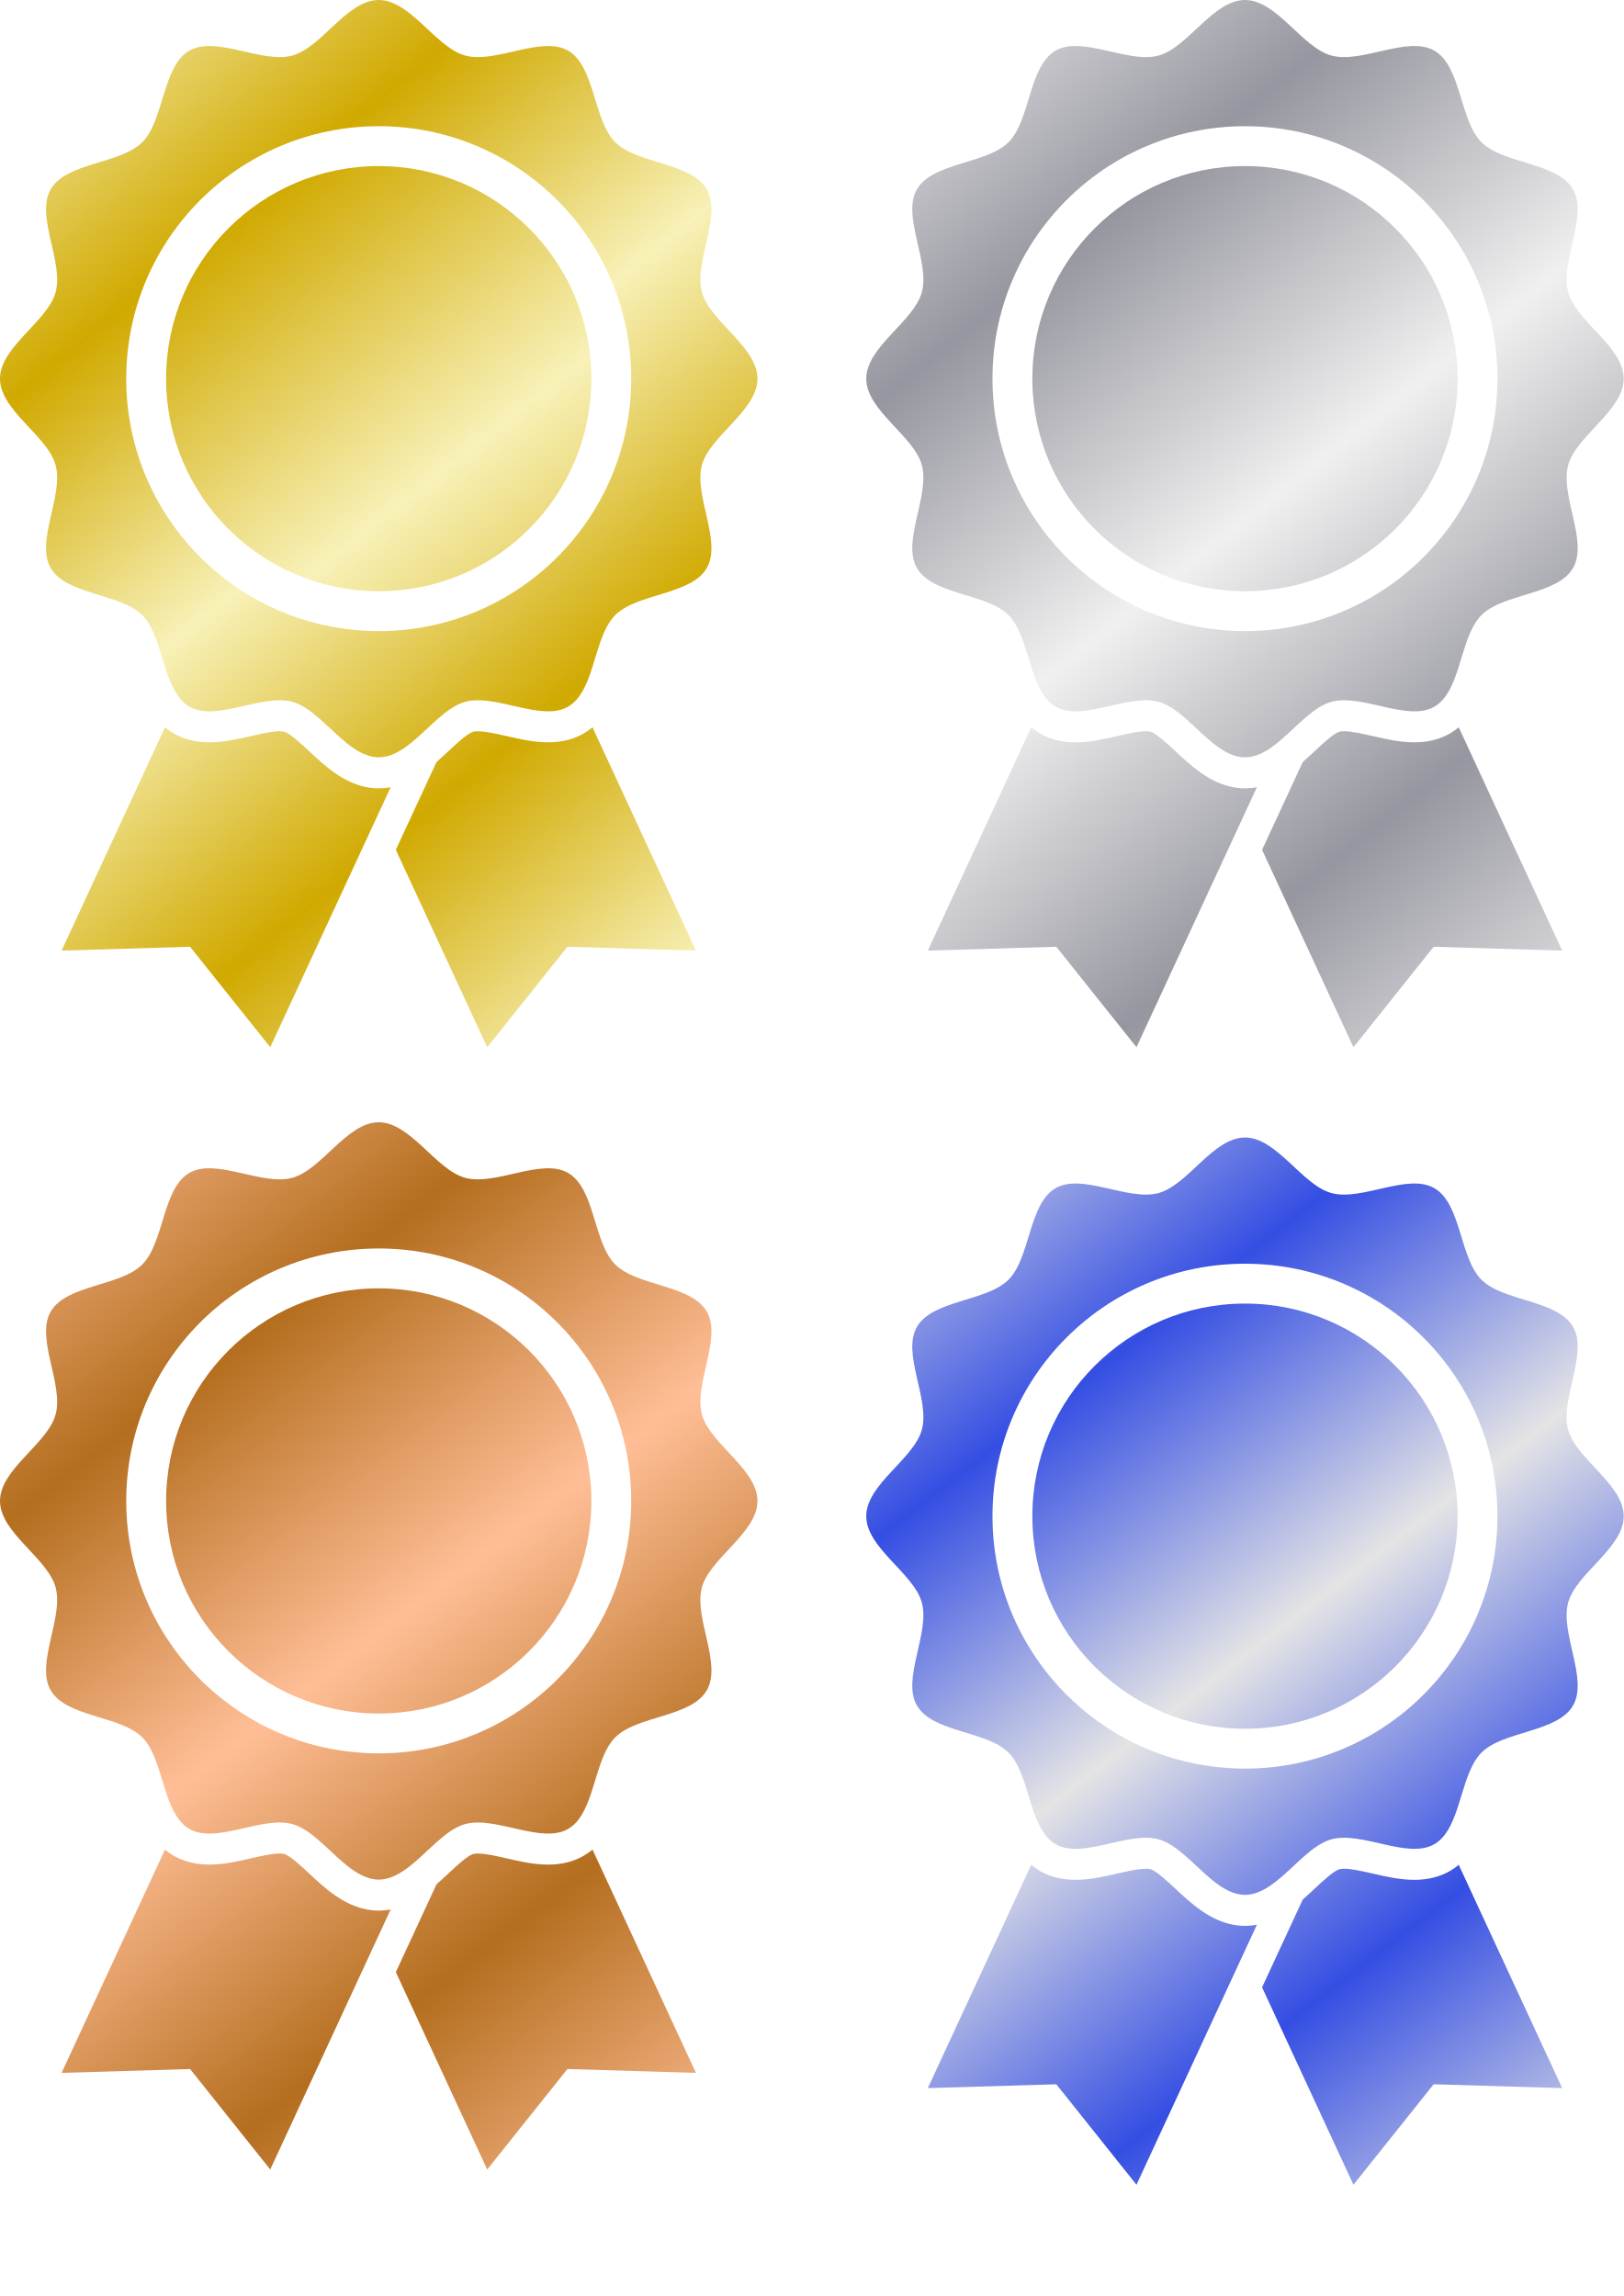
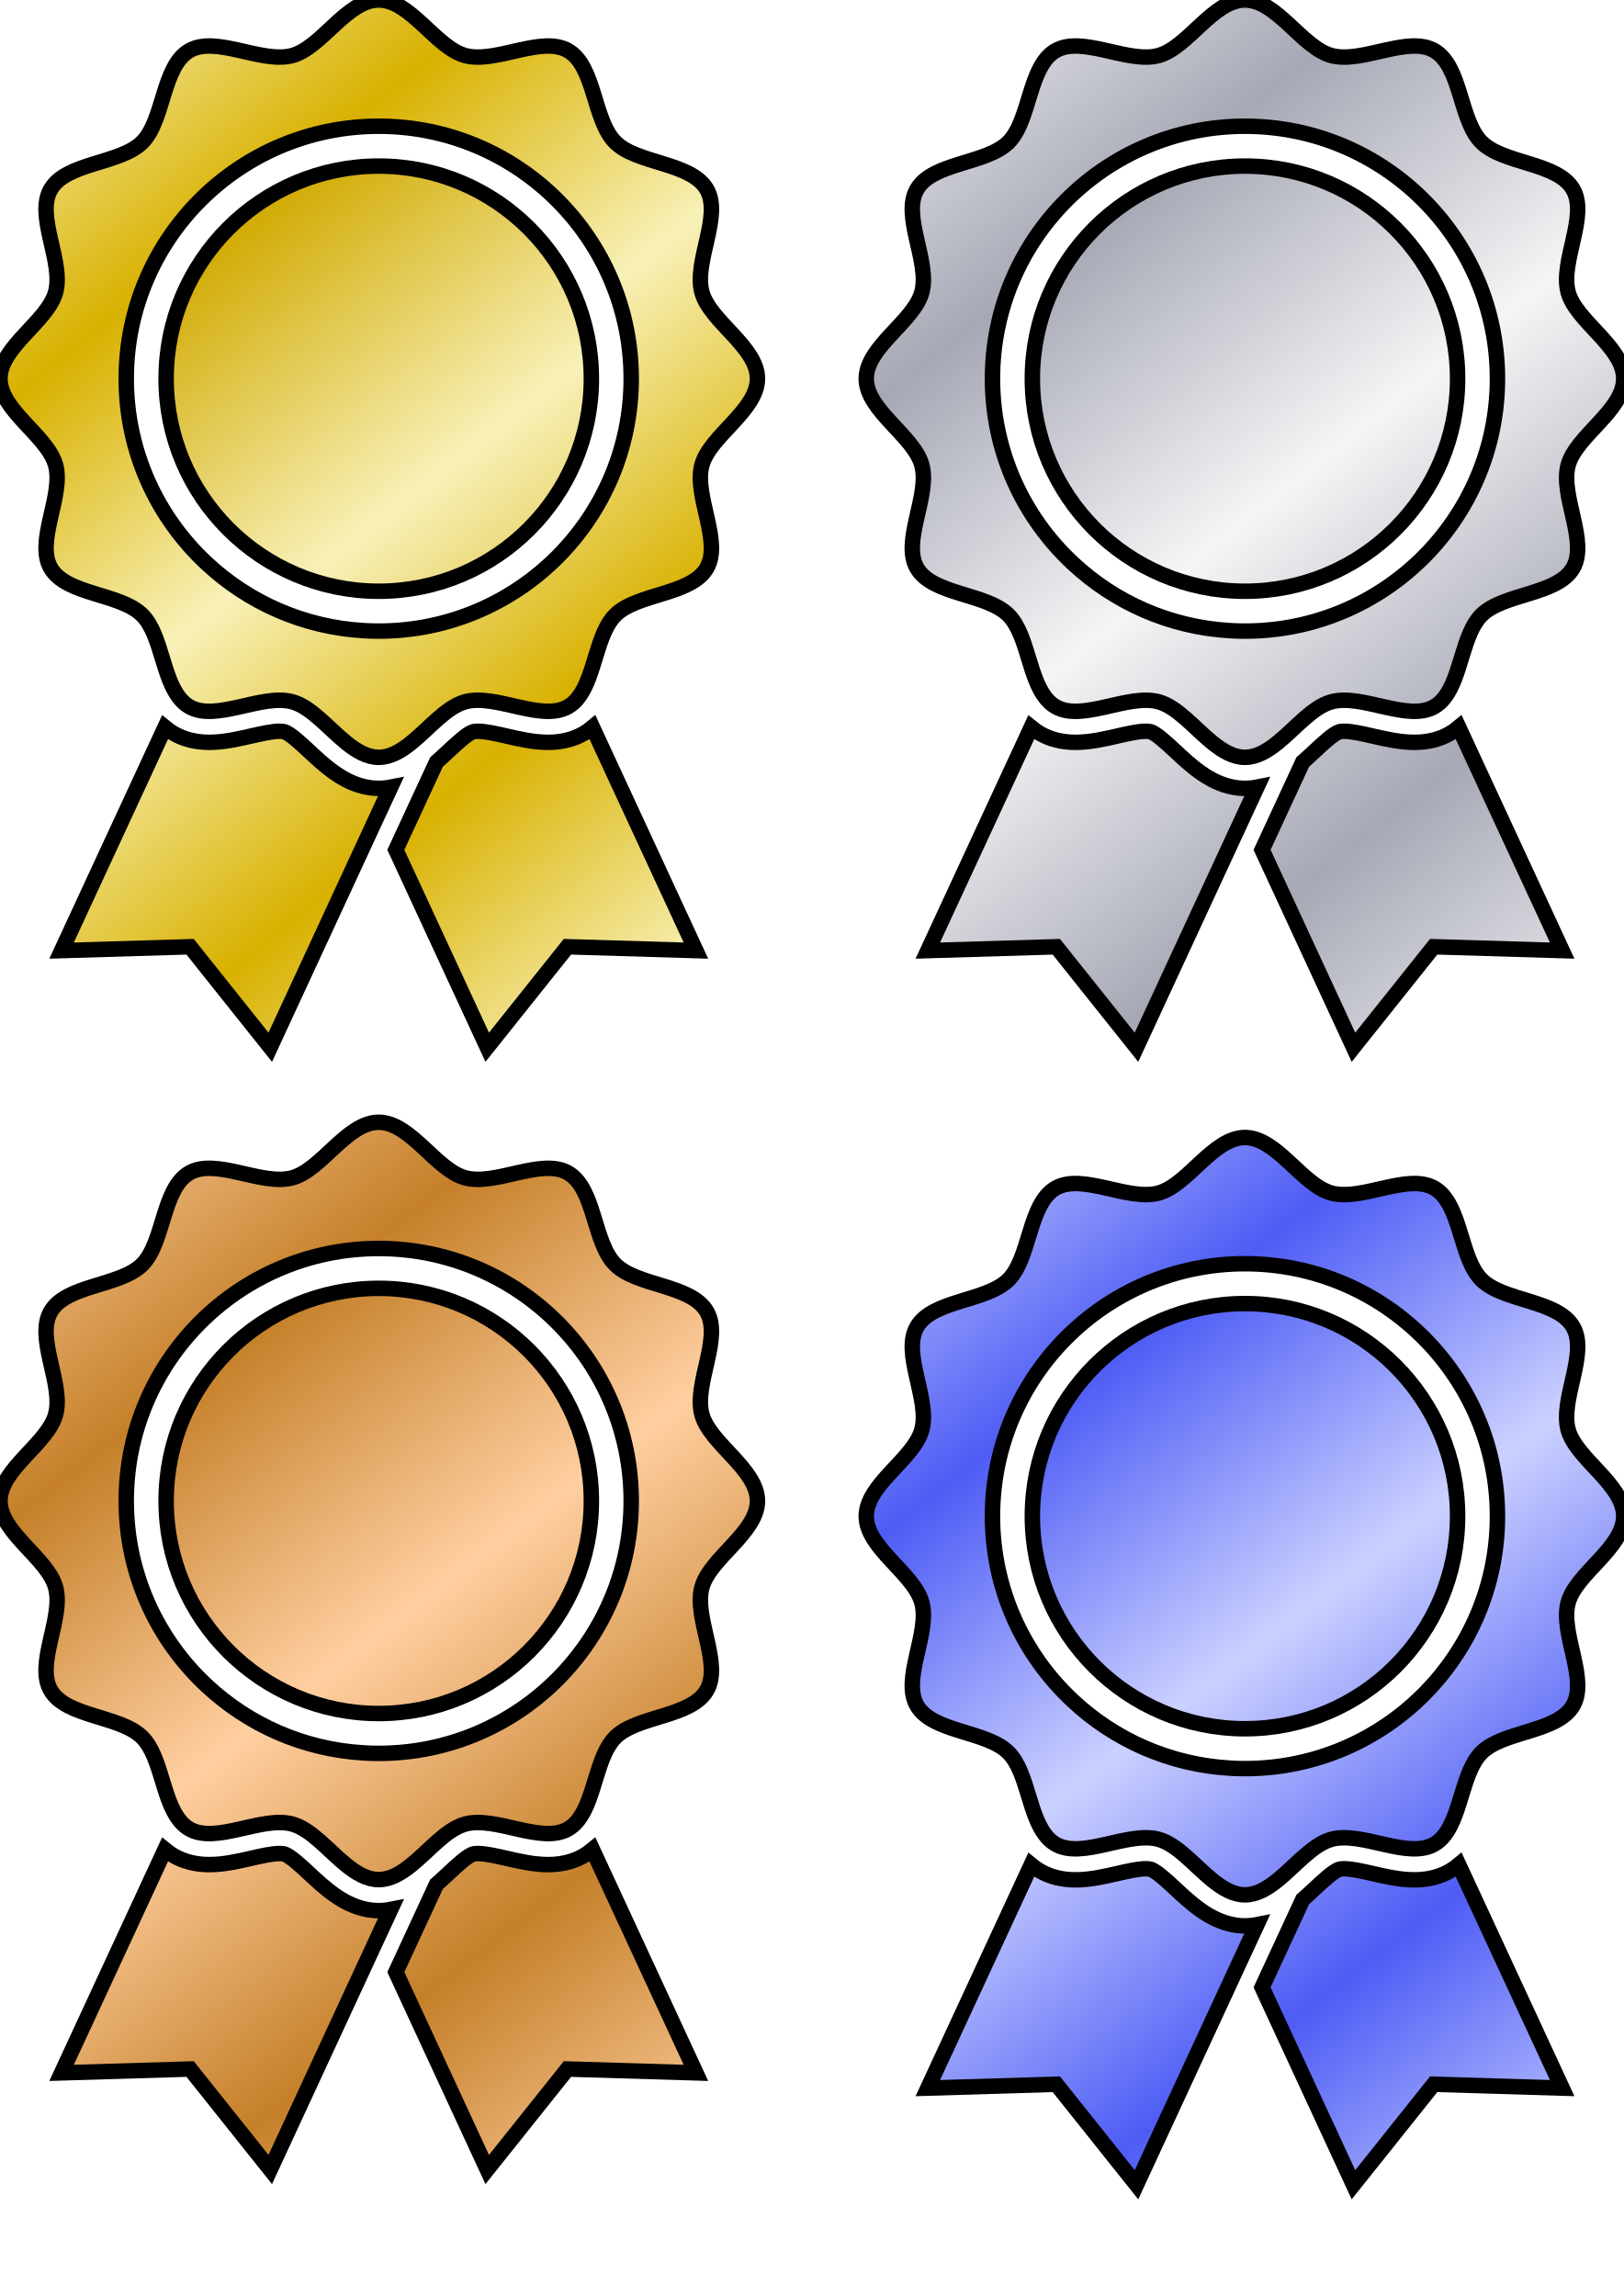
<svg xmlns="http://www.w3.org/2000/svg" xmlns:xlink="http://www.w3.org/1999/xlink" width="210mm" height="297mm" viewBox="0 0 210 297" version="1.1" id="svg1">
  <defs id="defs1">
+     <linearGradient id="linearGradient6">
+       <stop style="stop-color:#d8b100;stop-opacity:1;" offset="0" id="stop5" />
+       <stop style="stop-color:#f8f1b8;stop-opacity:1;" offset="1" id="stop6" />
+     </linearGradient>
    <linearGradient id="linearGradient22">
-       <stop style="stop-color:#344ee3;stop-opacity:1;" offset="0" id="stop22" />
-       <stop style="stop-color:#e4e4e5;stop-opacity:1;" offset="1" id="stop23" />
+       <stop style="stop-color:#4e5cf5;stop-opacity:1;" offset="0" id="stop22" />
+       <stop style="stop-color:#cbd1ff;stop-opacity:1;" offset="1" id="stop23" />
    </linearGradient>
    <linearGradient id="linearGradient16">
-       <stop style="stop-color:#b46e1e;stop-opacity:1;" offset="0" id="stop16" />
-       <stop style="stop-color:#ffbe96;stop-opacity:1;" offset="1" id="stop17" />
+       <stop style="stop-color:#c58029;stop-opacity:1;" offset="0" id="stop16" />
+       <stop style="stop-color:#ffcfa1;stop-opacity:1;" offset="1" id="stop17" />
    </linearGradient>
    <linearGradient id="linearGradient3">
-       <stop style="stop-color:#9696a0;stop-opacity:1;" offset="0" id="stop3" />
-       <stop style="stop-color:#f0f0f0;stop-opacity:1;" offset="1" id="stop4" />
+       <stop style="stop-color:#a6a8b5;stop-opacity:1;" offset="0" id="stop3" />
+       <stop style="stop-color:#f5f5f6;stop-opacity:1;" offset="1" id="stop4" />
    </linearGradient>
    <linearGradient id="linearGradient1">
      <stop style="stop-color:#d0a900;stop-opacity:1;" offset="0" id="stop1" />
      <stop style="stop-color:#f8f1b8;stop-opacity:1;" offset="1" id="stop2" />
    </linearGradient>
-     <linearGradient xlink:href="#linearGradient1" id="linearGradient2" x1="137.002" y1="145.777" x2="226.857" y2="256" gradientUnits="userSpaceOnUse" spreadMethod="reflect" />
+     <linearGradient xlink:href="#linearGradient6" id="linearGradient2" x1="137.002" y1="145.777" x2="226.857" y2="256" gradientUnits="userSpaceOnUse" spreadMethod="reflect" />
    <linearGradient xlink:href="#linearGradient3" id="linearGradient4" x1="137.326" y1="147.855" x2="235.111" y2="271.105" gradientUnits="userSpaceOnUse" spreadMethod="reflect" />
    <linearGradient xlink:href="#linearGradient1" id="linearGradient5" gradientUnits="userSpaceOnUse" x1="137.002" y1="145.777" x2="235.269" y2="270.986" spreadMethod="reflect" />
    <linearGradient xlink:href="#linearGradient16" id="linearGradient17" x1="139.827" y1="145.142" x2="233.382" y2="267.348" gradientUnits="userSpaceOnUse" spreadMethod="reflect" />
    <linearGradient xlink:href="#linearGradient22" id="linearGradient23" x1="139.827" y1="146.888" x2="234.255" y2="269.967" gradientUnits="userSpaceOnUse" spreadMethod="reflect" />
  </defs>
  <g id="layer2" style="display:none">
    <rect style="fill:#000000;fill-opacity:1;stroke-width:3;stroke-linecap:square;stroke-dasharray:3, 3;paint-order:markers fill stroke" id="rect4" width="17.731" height="38.496" x="0" y="0" />
    <rect style="fill:#000000;fill-opacity:1;stroke-width:3.375;stroke-linecap:square;stroke-dasharray:3.375, 3.375;paint-order:markers fill stroke" id="rect4-0" width="25.897" height="33.363" x="17.731" y="38.496" />
    <rect style="fill:#000000;fill-opacity:1;stroke-width:3;stroke-linecap:square;stroke-dasharray:3, 3;paint-order:markers fill stroke" id="rect4-7" width="17.731" height="38.496" x="112.034" y="0" />
    <rect style="fill:#000000;fill-opacity:1;stroke-width:3.375;stroke-linecap:square;stroke-dasharray:3.375, 3.375;paint-order:markers fill stroke" id="rect4-0-6" width="25.897" height="33.363" x="129.766" y="38.496" />
    <rect style="fill:#000000;fill-opacity:1;stroke-width:3;stroke-linecap:square;stroke-dasharray:3, 3;paint-order:markers fill stroke" id="rect4-7-4" width="17.731" height="38.496" x="5.8412552e-06" y="145.171" />
    <rect style="fill:#000000;fill-opacity:1;stroke-width:3.375;stroke-linecap:square;stroke-dasharray:3.375, 3.375;paint-order:markers fill stroke" id="rect4-0-6-9" width="25.897" height="33.363" x="17.731" y="183.667" />
    <rect style="fill:#000000;fill-opacity:1;stroke-width:3;stroke-linecap:square;stroke-dasharray:3, 3;paint-order:markers fill stroke" id="rect4-7-4-2" width="17.731" height="38.496" x="112.034" y="147.143" />
    <rect style="fill:#000000;fill-opacity:1;stroke-width:3.375;stroke-linecap:square;stroke-dasharray:3.375, 3.375;paint-order:markers fill stroke" id="rect4-0-6-9-3" width="25.897" height="33.363" x="129.766" y="185.638" />
  </g>
  <g id="layer1">
-     <g id="g4" transform="matrix(0.2645833,0,0,0.2645833,-18.75049,0)" style="mix-blend-mode:normal;fill:url(#linearGradient2)">
-       <path class="st0" d="m 250.172,384.856 c -11.713,-2.187 -20.767,-10.655 -28.256,-17.651 -3.959,-3.681 -9.376,-8.747 -12.17,-9.483 -0.364,-0.108 -1.036,-0.214 -2.208,-0.214 -3.68,0 -8.875,1.194 -13.899,2.336 -6.603,1.515 -13.449,3.08 -20.438,3.08 -6.589,0 -12.406,-1.45 -17.366,-4.309 -1.565,-0.915 -3.016,-1.929 -4.33,-3.008 l -50.537,109.143 62.814,-1.879 39.19,49.13 53.024,-114.545 5.846,-12.599 c -1.879,0.372 -3.83,0.564 -5.846,0.564 -2.008,-10e-4 -3.959,-0.193 -5.824,-0.565 z" style="fill:url(#linearGradient2)" id="path1" />
-       <path class="st0" d="m 356.185,358.594 c -4.959,2.88 -10.805,4.33 -17.365,4.33 0,0 0,0 -0.022,0 -6.996,0 -13.814,-1.565 -20.416,-3.08 -5.024,-1.143 -10.219,-2.336 -13.928,-2.336 -1.144,0 -1.837,0.107 -2.208,0.214 -2.787,0.736 -8.204,5.802 -12.142,9.483 -1.864,1.736 -3.815,3.559 -5.866,5.352 l -19.881,42.934 44.671,96.509 39.211,-49.13 62.815,1.879 -50.559,-109.171 c -1.323,1.108 -2.752,2.101 -4.31,3.016 z" style="fill:url(#linearGradient2)" id="path2" />
-       <path class="st0" d="m 256.004,81.194 c -57.398,0 -103.934,46.536 -103.934,103.934 0,57.398 46.535,103.934 103.934,103.934 57.397,0 103.933,-46.536 103.933,-103.934 0,-57.398 -46.536,-103.934 -103.933,-103.934 z" style="fill:url(#linearGradient5)" id="path3" />
-       <path class="st0" d="m 413.955,227.462 c 3.852,-14.4 27.177,-26.72 27.177,-42.334 0,-15.607 -23.325,-27.927 -27.177,-42.326 -3.98,-14.9 9.94,-37.225 2.402,-50.259 C 408.696,79.315 382.341,80.266 371.601,69.525 360.86,58.805 361.817,32.436 348.583,24.769 335.555,17.237 313.223,31.157 298.331,27.177 283.952,23.34 271.611,0 255.996,0 240.41,0 228.069,23.34 213.669,27.177 c -14.878,3.98 -37.203,-9.94 -50.258,-2.408 -13.206,7.668 -12.278,34.036 -22.997,44.756 -10.733,10.741 -37.11,9.79 -44.756,23.018 -7.553,13.034 6.388,35.359 2.408,50.259 -3.859,14.399 -27.198,26.719 -27.198,42.326 0,15.614 23.339,27.934 27.198,42.334 3.98,14.899 -9.961,37.224 -2.408,50.259 7.646,13.228 34.023,12.27 44.756,23.01 4.938,4.938 7.39,13.17 9.897,21.353 2.123,6.974 4.288,13.92 8.012,18.794 1.429,1.887 3.101,3.466 5.088,4.61 13.034,7.539 35.38,-6.382 50.258,-2.401 9.204,2.45 17.558,12.842 26.456,20.052 5.024,4.066 10.248,7.124 15.871,7.124 5.631,0 10.848,-3.058 15.893,-7.124 8.732,-7.06 16.936,-17.194 25.897,-19.88 0.172,-0.064 0.372,-0.129 0.544,-0.171 14.892,-3.981 37.224,9.94 50.252,2.401 1.993,-1.144 3.688,-2.744 5.116,-4.631 8.096,-10.633 8.789,-31.029 17.901,-40.126 10.74,-10.741 37.096,-9.783 44.756,-23.01 7.54,-13.036 -6.381,-35.361 -2.4,-50.26 z m -157.959,81.087 c -2.401,0 -4.78,-0.064 -7.139,-0.214 -29.692,-1.686 -56.562,-13.856 -76.957,-32.894 -24.211,-22.539 -39.325,-54.646 -39.325,-90.313 0,-68.16 55.261,-123.421 123.421,-123.421 68.167,0 123.421,55.262 123.421,123.421 0,68.167 -55.254,123.421 -123.421,123.421 z" style="fill:url(#linearGradient2)" id="path4" />
+     <g id="g4" transform="matrix(0.2645833,0,0,0.2645833,-18.75049,0)" style="mix-blend-mode:normal;fill:url(#linearGradient2);stroke:#000000;stroke-opacity:1;stroke-width:7.559;stroke-dasharray:none">
+       <path class="st0" d="m 250.172,384.856 c -11.713,-2.187 -20.767,-10.655 -28.256,-17.651 -3.959,-3.681 -9.376,-8.747 -12.17,-9.483 -0.364,-0.108 -1.036,-0.214 -2.208,-0.214 -3.68,0 -8.875,1.194 -13.899,2.336 -6.603,1.515 -13.449,3.08 -20.438,3.08 -6.589,0 -12.406,-1.45 -17.366,-4.309 -1.565,-0.915 -3.016,-1.929 -4.33,-3.008 l -50.537,109.143 62.814,-1.879 39.19,49.13 53.024,-114.545 5.846,-12.599 c -1.879,0.372 -3.83,0.564 -5.846,0.564 -2.008,-10e-4 -3.959,-0.193 -5.824,-0.565 z" style="fill:url(#linearGradient2);stroke:#000000;stroke-opacity:1;stroke-width:7.559;stroke-dasharray:none" id="path1" />
+       <path class="st0" d="m 356.185,358.594 c -4.959,2.88 -10.805,4.33 -17.365,4.33 0,0 0,0 -0.022,0 -6.996,0 -13.814,-1.565 -20.416,-3.08 -5.024,-1.143 -10.219,-2.336 -13.928,-2.336 -1.144,0 -1.837,0.107 -2.208,0.214 -2.787,0.736 -8.204,5.802 -12.142,9.483 -1.864,1.736 -3.815,3.559 -5.866,5.352 l -19.881,42.934 44.671,96.509 39.211,-49.13 62.815,1.879 -50.559,-109.171 c -1.323,1.108 -2.752,2.101 -4.31,3.016 z" style="fill:url(#linearGradient2);stroke:#000000;stroke-opacity:1;stroke-width:7.559;stroke-dasharray:none" id="path2" />
+       <path class="st0" d="m 256.004,81.194 c -57.398,0 -103.934,46.536 -103.934,103.934 0,57.398 46.535,103.934 103.934,103.934 57.397,0 103.933,-46.536 103.933,-103.934 0,-57.398 -46.536,-103.934 -103.933,-103.934 z" style="fill:url(#linearGradient5);stroke:#000000;stroke-opacity:1;stroke-width:7.559;stroke-dasharray:none" id="path3" />
+       <path class="st0" d="m 413.955,227.462 c 3.852,-14.4 27.177,-26.72 27.177,-42.334 0,-15.607 -23.325,-27.927 -27.177,-42.326 -3.98,-14.9 9.94,-37.225 2.402,-50.259 C 408.696,79.315 382.341,80.266 371.601,69.525 360.86,58.805 361.817,32.436 348.583,24.769 335.555,17.237 313.223,31.157 298.331,27.177 283.952,23.34 271.611,0 255.996,0 240.41,0 228.069,23.34 213.669,27.177 c -14.878,3.98 -37.203,-9.94 -50.258,-2.408 -13.206,7.668 -12.278,34.036 -22.997,44.756 -10.733,10.741 -37.11,9.79 -44.756,23.018 -7.553,13.034 6.388,35.359 2.408,50.259 -3.859,14.399 -27.198,26.719 -27.198,42.326 0,15.614 23.339,27.934 27.198,42.334 3.98,14.899 -9.961,37.224 -2.408,50.259 7.646,13.228 34.023,12.27 44.756,23.01 4.938,4.938 7.39,13.17 9.897,21.353 2.123,6.974 4.288,13.92 8.012,18.794 1.429,1.887 3.101,3.466 5.088,4.61 13.034,7.539 35.38,-6.382 50.258,-2.401 9.204,2.45 17.558,12.842 26.456,20.052 5.024,4.066 10.248,7.124 15.871,7.124 5.631,0 10.848,-3.058 15.893,-7.124 8.732,-7.06 16.936,-17.194 25.897,-19.88 0.172,-0.064 0.372,-0.129 0.544,-0.171 14.892,-3.981 37.224,9.94 50.252,2.401 1.993,-1.144 3.688,-2.744 5.116,-4.631 8.096,-10.633 8.789,-31.029 17.901,-40.126 10.74,-10.741 37.096,-9.783 44.756,-23.01 7.54,-13.036 -6.381,-35.361 -2.4,-50.26 z m -157.959,81.087 c -2.401,0 -4.78,-0.064 -7.139,-0.214 -29.692,-1.686 -56.562,-13.856 -76.957,-32.894 -24.211,-22.539 -39.325,-54.646 -39.325,-90.313 0,-68.16 55.261,-123.421 123.421,-123.421 68.167,0 123.421,55.262 123.421,123.421 0,68.167 -55.254,123.421 -123.421,123.421 z" style="fill:url(#linearGradient2);stroke:#000000;stroke-opacity:1;stroke-width:7.559;stroke-dasharray:none" id="path4" />
    </g>
-     <g id="g4-2" transform="matrix(0.2645833,0,0,0.2645833,93.28383,0)" style="mix-blend-mode:normal;fill:url(#linearGradient4);fill-opacity:1">
-       <path class="st0" d="m 250.172,384.856 c -11.713,-2.187 -20.767,-10.655 -28.256,-17.651 -3.959,-3.681 -9.376,-8.747 -12.17,-9.483 -0.364,-0.108 -1.036,-0.214 -2.208,-0.214 -3.68,0 -8.875,1.194 -13.899,2.336 -6.603,1.515 -13.449,3.08 -20.438,3.08 -6.589,0 -12.406,-1.45 -17.366,-4.309 -1.565,-0.915 -3.016,-1.929 -4.33,-3.008 l -50.537,109.143 62.814,-1.879 39.19,49.13 53.024,-114.545 5.846,-12.599 c -1.879,0.372 -3.83,0.564 -5.846,0.564 -2.008,-10e-4 -3.959,-0.193 -5.824,-0.565 z" style="fill:url(#linearGradient4);fill-opacity:1" id="path1-1" />
-       <path class="st0" d="m 356.185,358.594 c -4.959,2.88 -10.805,4.33 -17.365,4.33 0,0 0,0 -0.022,0 -6.996,0 -13.814,-1.565 -20.416,-3.08 -5.024,-1.143 -10.219,-2.336 -13.928,-2.336 -1.144,0 -1.837,0.107 -2.208,0.214 -2.787,0.736 -8.204,5.802 -12.142,9.483 -1.864,1.736 -3.815,3.559 -5.866,5.352 l -19.881,42.934 44.671,96.509 39.211,-49.13 62.815,1.879 -50.559,-109.171 c -1.323,1.108 -2.752,2.101 -4.31,3.016 z" style="fill:url(#linearGradient4);fill-opacity:1" id="path2-6" />
-       <path class="st0" d="m 256.004,81.194 c -57.398,0 -103.934,46.536 -103.934,103.934 0,57.398 46.535,103.934 103.934,103.934 57.397,0 103.933,-46.536 103.933,-103.934 0,-57.398 -46.536,-103.934 -103.933,-103.934 z" style="fill:url(#linearGradient4);fill-opacity:1" id="path3-3" />
-       <path class="st0" d="m 413.955,227.462 c 3.852,-14.4 27.177,-26.72 27.177,-42.334 0,-15.607 -23.325,-27.927 -27.177,-42.326 -3.98,-14.9 9.94,-37.225 2.402,-50.259 C 408.696,79.315 382.341,80.266 371.601,69.525 360.86,58.805 361.817,32.436 348.583,24.769 335.555,17.237 313.223,31.157 298.331,27.177 283.952,23.34 271.611,0 255.996,0 240.41,0 228.069,23.34 213.669,27.177 c -14.878,3.98 -37.203,-9.94 -50.258,-2.408 -13.206,7.668 -12.278,34.036 -22.997,44.756 -10.733,10.741 -37.11,9.79 -44.756,23.018 -7.553,13.034 6.388,35.359 2.408,50.259 -3.859,14.399 -27.198,26.719 -27.198,42.326 0,15.614 23.339,27.934 27.198,42.334 3.98,14.899 -9.961,37.224 -2.408,50.259 7.646,13.228 34.023,12.27 44.756,23.01 4.938,4.938 7.39,13.17 9.897,21.353 2.123,6.974 4.288,13.92 8.012,18.794 1.429,1.887 3.101,3.466 5.088,4.61 13.034,7.539 35.38,-6.382 50.258,-2.401 9.204,2.45 17.558,12.842 26.456,20.052 5.024,4.066 10.248,7.124 15.871,7.124 5.631,0 10.848,-3.058 15.893,-7.124 8.732,-7.06 16.936,-17.194 25.897,-19.88 0.172,-0.064 0.372,-0.129 0.544,-0.171 14.892,-3.981 37.224,9.94 50.252,2.401 1.993,-1.144 3.688,-2.744 5.116,-4.631 8.096,-10.633 8.789,-31.029 17.901,-40.126 10.74,-10.741 37.096,-9.783 44.756,-23.01 7.54,-13.036 -6.381,-35.361 -2.4,-50.26 z m -157.959,81.087 c -2.401,0 -4.78,-0.064 -7.139,-0.214 -29.692,-1.686 -56.562,-13.856 -76.957,-32.894 -24.211,-22.539 -39.325,-54.646 -39.325,-90.313 0,-68.16 55.261,-123.421 123.421,-123.421 68.167,0 123.421,55.262 123.421,123.421 0,68.167 -55.254,123.421 -123.421,123.421 z" style="fill:url(#linearGradient4);fill-opacity:1" id="path4-4" />
+     <g id="g4-2" transform="matrix(0.2645833,0,0,0.2645833,93.28383,0)" style="mix-blend-mode:normal;fill:url(#linearGradient4);fill-opacity:1;stroke:#000000;stroke-opacity:1;stroke-width:7.559;stroke-dasharray:none">
+       <path class="st0" d="m 250.172,384.856 c -11.713,-2.187 -20.767,-10.655 -28.256,-17.651 -3.959,-3.681 -9.376,-8.747 -12.17,-9.483 -0.364,-0.108 -1.036,-0.214 -2.208,-0.214 -3.68,0 -8.875,1.194 -13.899,2.336 -6.603,1.515 -13.449,3.08 -20.438,3.08 -6.589,0 -12.406,-1.45 -17.366,-4.309 -1.565,-0.915 -3.016,-1.929 -4.33,-3.008 l -50.537,109.143 62.814,-1.879 39.19,49.13 53.024,-114.545 5.846,-12.599 c -1.879,0.372 -3.83,0.564 -5.846,0.564 -2.008,-10e-4 -3.959,-0.193 -5.824,-0.565 z" style="fill:url(#linearGradient4);fill-opacity:1;stroke:#000000;stroke-opacity:1;stroke-width:7.559;stroke-dasharray:none" id="path1-1" />
+       <path class="st0" d="m 356.185,358.594 c -4.959,2.88 -10.805,4.33 -17.365,4.33 0,0 0,0 -0.022,0 -6.996,0 -13.814,-1.565 -20.416,-3.08 -5.024,-1.143 -10.219,-2.336 -13.928,-2.336 -1.144,0 -1.837,0.107 -2.208,0.214 -2.787,0.736 -8.204,5.802 -12.142,9.483 -1.864,1.736 -3.815,3.559 -5.866,5.352 l -19.881,42.934 44.671,96.509 39.211,-49.13 62.815,1.879 -50.559,-109.171 c -1.323,1.108 -2.752,2.101 -4.31,3.016 z" style="fill:url(#linearGradient4);fill-opacity:1;stroke:#000000;stroke-opacity:1;stroke-width:7.559;stroke-dasharray:none" id="path2-6" />
+       <path class="st0" d="m 256.004,81.194 c -57.398,0 -103.934,46.536 -103.934,103.934 0,57.398 46.535,103.934 103.934,103.934 57.397,0 103.933,-46.536 103.933,-103.934 0,-57.398 -46.536,-103.934 -103.933,-103.934 z" style="fill:url(#linearGradient4);fill-opacity:1;stroke:#000000;stroke-opacity:1;stroke-width:7.559;stroke-dasharray:none" id="path3-3" />
+       <path class="st0" d="m 413.955,227.462 c 3.852,-14.4 27.177,-26.72 27.177,-42.334 0,-15.607 -23.325,-27.927 -27.177,-42.326 -3.98,-14.9 9.94,-37.225 2.402,-50.259 C 408.696,79.315 382.341,80.266 371.601,69.525 360.86,58.805 361.817,32.436 348.583,24.769 335.555,17.237 313.223,31.157 298.331,27.177 283.952,23.34 271.611,0 255.996,0 240.41,0 228.069,23.34 213.669,27.177 c -14.878,3.98 -37.203,-9.94 -50.258,-2.408 -13.206,7.668 -12.278,34.036 -22.997,44.756 -10.733,10.741 -37.11,9.79 -44.756,23.018 -7.553,13.034 6.388,35.359 2.408,50.259 -3.859,14.399 -27.198,26.719 -27.198,42.326 0,15.614 23.339,27.934 27.198,42.334 3.98,14.899 -9.961,37.224 -2.408,50.259 7.646,13.228 34.023,12.27 44.756,23.01 4.938,4.938 7.39,13.17 9.897,21.353 2.123,6.974 4.288,13.92 8.012,18.794 1.429,1.887 3.101,3.466 5.088,4.61 13.034,7.539 35.38,-6.382 50.258,-2.401 9.204,2.45 17.558,12.842 26.456,20.052 5.024,4.066 10.248,7.124 15.871,7.124 5.631,0 10.848,-3.058 15.893,-7.124 8.732,-7.06 16.936,-17.194 25.897,-19.88 0.172,-0.064 0.372,-0.129 0.544,-0.171 14.892,-3.981 37.224,9.94 50.252,2.401 1.993,-1.144 3.688,-2.744 5.116,-4.631 8.096,-10.633 8.789,-31.029 17.901,-40.126 10.74,-10.741 37.096,-9.783 44.756,-23.01 7.54,-13.036 -6.381,-35.361 -2.4,-50.26 z m -157.959,81.087 c -2.401,0 -4.78,-0.064 -7.139,-0.214 -29.692,-1.686 -56.562,-13.856 -76.957,-32.894 -24.211,-22.539 -39.325,-54.646 -39.325,-90.313 0,-68.16 55.261,-123.421 123.421,-123.421 68.167,0 123.421,55.262 123.421,123.421 0,68.167 -55.254,123.421 -123.421,123.421 z" style="fill:url(#linearGradient4);fill-opacity:1;stroke:#000000;stroke-opacity:1;stroke-width:7.559;stroke-dasharray:none" id="path4-4" />
    </g>
-     <g id="g4-2-4" transform="matrix(0.2645833,0,0,0.2645833,-18.75049,145.1714)" style="mix-blend-mode:normal;fill:url(#linearGradient17);fill-opacity:1">
-       <path class="st0" d="m 250.172,384.856 c -11.713,-2.187 -20.767,-10.655 -28.256,-17.651 -3.959,-3.681 -9.376,-8.747 -12.17,-9.483 -0.364,-0.108 -1.036,-0.214 -2.208,-0.214 -3.68,0 -8.875,1.194 -13.899,2.336 -6.603,1.515 -13.449,3.08 -20.438,3.08 -6.589,0 -12.406,-1.45 -17.366,-4.309 -1.565,-0.915 -3.016,-1.929 -4.33,-3.008 l -50.537,109.143 62.814,-1.879 39.19,49.13 53.024,-114.545 5.846,-12.599 c -1.879,0.372 -3.83,0.564 -5.846,0.564 -2.008,-10e-4 -3.959,-0.193 -5.824,-0.565 z" style="fill:url(#linearGradient17);fill-opacity:1" id="path1-1-5" />
-       <path class="st0" d="m 356.185,358.594 c -4.959,2.88 -10.805,4.33 -17.365,4.33 0,0 0,0 -0.022,0 -6.996,0 -13.814,-1.565 -20.416,-3.08 -5.024,-1.143 -10.219,-2.336 -13.928,-2.336 -1.144,0 -1.837,0.107 -2.208,0.214 -2.787,0.736 -8.204,5.802 -12.142,9.483 -1.864,1.736 -3.815,3.559 -5.866,5.352 l -19.881,42.934 44.671,96.509 39.211,-49.13 62.815,1.879 -50.559,-109.171 c -1.323,1.108 -2.752,2.101 -4.31,3.016 z" style="fill:url(#linearGradient17);fill-opacity:1" id="path2-6-8" />
-       <path class="st0" d="m 256.004,81.194 c -57.398,0 -103.934,46.536 -103.934,103.934 0,57.398 46.535,103.934 103.934,103.934 57.397,0 103.933,-46.536 103.933,-103.934 0,-57.398 -46.536,-103.934 -103.933,-103.934 z" style="fill:url(#linearGradient17);fill-opacity:1" id="path3-3-7" />
-       <path class="st0" d="m 413.955,227.462 c 3.852,-14.4 27.177,-26.72 27.177,-42.334 0,-15.607 -23.325,-27.927 -27.177,-42.326 -3.98,-14.9 9.94,-37.225 2.402,-50.259 C 408.696,79.315 382.341,80.266 371.601,69.525 360.86,58.805 361.817,32.436 348.583,24.769 335.555,17.237 313.223,31.157 298.331,27.177 283.952,23.34 271.611,0 255.996,0 240.41,0 228.069,23.34 213.669,27.177 c -14.878,3.98 -37.203,-9.94 -50.258,-2.408 -13.206,7.668 -12.278,34.036 -22.997,44.756 -10.733,10.741 -37.11,9.79 -44.756,23.018 -7.553,13.034 6.388,35.359 2.408,50.259 -3.859,14.399 -27.198,26.719 -27.198,42.326 0,15.614 23.339,27.934 27.198,42.334 3.98,14.899 -9.961,37.224 -2.408,50.259 7.646,13.228 34.023,12.27 44.756,23.01 4.938,4.938 7.39,13.17 9.897,21.353 2.123,6.974 4.288,13.92 8.012,18.794 1.429,1.887 3.101,3.466 5.088,4.61 13.034,7.539 35.38,-6.382 50.258,-2.401 9.204,2.45 17.558,12.842 26.456,20.052 5.024,4.066 10.248,7.124 15.871,7.124 5.631,0 10.848,-3.058 15.893,-7.124 8.732,-7.06 16.936,-17.194 25.897,-19.88 0.172,-0.064 0.372,-0.129 0.544,-0.171 14.892,-3.981 37.224,9.94 50.252,2.401 1.993,-1.144 3.688,-2.744 5.116,-4.631 8.096,-10.633 8.789,-31.029 17.901,-40.126 10.74,-10.741 37.096,-9.783 44.756,-23.01 7.54,-13.036 -6.381,-35.361 -2.4,-50.26 z m -157.959,81.087 c -2.401,0 -4.78,-0.064 -7.139,-0.214 -29.692,-1.686 -56.562,-13.856 -76.957,-32.894 -24.211,-22.539 -39.325,-54.646 -39.325,-90.313 0,-68.16 55.261,-123.421 123.421,-123.421 68.167,0 123.421,55.262 123.421,123.421 0,68.167 -55.254,123.421 -123.421,123.421 z" style="fill:url(#linearGradient17);fill-opacity:1" id="path4-4-0" />
+     <g id="g4-2-4" transform="matrix(0.2645833,0,0,0.2645833,-18.75049,145.1714)" style="mix-blend-mode:normal;fill:url(#linearGradient17);fill-opacity:1;stroke-width:7.559;stroke-dasharray:none;stroke:#000000;stroke-opacity:1">
+       <path class="st0" d="m 250.172,384.856 c -11.713,-2.187 -20.767,-10.655 -28.256,-17.651 -3.959,-3.681 -9.376,-8.747 -12.17,-9.483 -0.364,-0.108 -1.036,-0.214 -2.208,-0.214 -3.68,0 -8.875,1.194 -13.899,2.336 -6.603,1.515 -13.449,3.08 -20.438,3.08 -6.589,0 -12.406,-1.45 -17.366,-4.309 -1.565,-0.915 -3.016,-1.929 -4.33,-3.008 l -50.537,109.143 62.814,-1.879 39.19,49.13 53.024,-114.545 5.846,-12.599 c -1.879,0.372 -3.83,0.564 -5.846,0.564 -2.008,-10e-4 -3.959,-0.193 -5.824,-0.565 z" style="fill:url(#linearGradient17);fill-opacity:1;stroke-width:7.559;stroke-dasharray:none;stroke:#000000;stroke-opacity:1" id="path1-1-5" />
+       <path class="st0" d="m 356.185,358.594 c -4.959,2.88 -10.805,4.33 -17.365,4.33 0,0 0,0 -0.022,0 -6.996,0 -13.814,-1.565 -20.416,-3.08 -5.024,-1.143 -10.219,-2.336 -13.928,-2.336 -1.144,0 -1.837,0.107 -2.208,0.214 -2.787,0.736 -8.204,5.802 -12.142,9.483 -1.864,1.736 -3.815,3.559 -5.866,5.352 l -19.881,42.934 44.671,96.509 39.211,-49.13 62.815,1.879 -50.559,-109.171 c -1.323,1.108 -2.752,2.101 -4.31,3.016 z" style="fill:url(#linearGradient17);fill-opacity:1;stroke-width:7.559;stroke-dasharray:none;stroke:#000000;stroke-opacity:1" id="path2-6-8" />
+       <path class="st0" d="m 256.004,81.194 c -57.398,0 -103.934,46.536 -103.934,103.934 0,57.398 46.535,103.934 103.934,103.934 57.397,0 103.933,-46.536 103.933,-103.934 0,-57.398 -46.536,-103.934 -103.933,-103.934 z" style="fill:url(#linearGradient17);fill-opacity:1;stroke-width:7.559;stroke-dasharray:none;stroke:#000000;stroke-opacity:1" id="path3-3-7" />
+       <path class="st0" d="m 413.955,227.462 c 3.852,-14.4 27.177,-26.72 27.177,-42.334 0,-15.607 -23.325,-27.927 -27.177,-42.326 -3.98,-14.9 9.94,-37.225 2.402,-50.259 C 408.696,79.315 382.341,80.266 371.601,69.525 360.86,58.805 361.817,32.436 348.583,24.769 335.555,17.237 313.223,31.157 298.331,27.177 283.952,23.34 271.611,0 255.996,0 240.41,0 228.069,23.34 213.669,27.177 c -14.878,3.98 -37.203,-9.94 -50.258,-2.408 -13.206,7.668 -12.278,34.036 -22.997,44.756 -10.733,10.741 -37.11,9.79 -44.756,23.018 -7.553,13.034 6.388,35.359 2.408,50.259 -3.859,14.399 -27.198,26.719 -27.198,42.326 0,15.614 23.339,27.934 27.198,42.334 3.98,14.899 -9.961,37.224 -2.408,50.259 7.646,13.228 34.023,12.27 44.756,23.01 4.938,4.938 7.39,13.17 9.897,21.353 2.123,6.974 4.288,13.92 8.012,18.794 1.429,1.887 3.101,3.466 5.088,4.61 13.034,7.539 35.38,-6.382 50.258,-2.401 9.204,2.45 17.558,12.842 26.456,20.052 5.024,4.066 10.248,7.124 15.871,7.124 5.631,0 10.848,-3.058 15.893,-7.124 8.732,-7.06 16.936,-17.194 25.897,-19.88 0.172,-0.064 0.372,-0.129 0.544,-0.171 14.892,-3.981 37.224,9.94 50.252,2.401 1.993,-1.144 3.688,-2.744 5.116,-4.631 8.096,-10.633 8.789,-31.029 17.901,-40.126 10.74,-10.741 37.096,-9.783 44.756,-23.01 7.54,-13.036 -6.381,-35.361 -2.4,-50.26 z m -157.959,81.087 c -2.401,0 -4.78,-0.064 -7.139,-0.214 -29.692,-1.686 -56.562,-13.856 -76.957,-32.894 -24.211,-22.539 -39.325,-54.646 -39.325,-90.313 0,-68.16 55.261,-123.421 123.421,-123.421 68.167,0 123.421,55.262 123.421,123.421 0,68.167 -55.254,123.421 -123.421,123.421 z" style="fill:url(#linearGradient17);fill-opacity:1;stroke-width:7.559;stroke-dasharray:none;stroke:#000000;stroke-opacity:1" id="path4-4-0" />
    </g>
-     <g id="g4-2-4-6" transform="matrix(0.2645833,0,0,0.2645833,93.28381,147.1425)" style="mix-blend-mode:normal;fill:url(#linearGradient23);fill-opacity:1">
-       <path class="st0" d="m 250.172,384.856 c -11.713,-2.187 -20.767,-10.655 -28.256,-17.651 -3.959,-3.681 -9.376,-8.747 -12.17,-9.483 -0.364,-0.108 -1.036,-0.214 -2.208,-0.214 -3.68,0 -8.875,1.194 -13.899,2.336 -6.603,1.515 -13.449,3.08 -20.438,3.08 -6.589,0 -12.406,-1.45 -17.366,-4.309 -1.565,-0.915 -3.016,-1.929 -4.33,-3.008 l -50.537,109.143 62.814,-1.879 39.19,49.13 53.024,-114.545 5.846,-12.599 c -1.879,0.372 -3.83,0.564 -5.846,0.564 -2.008,-10e-4 -3.959,-0.193 -5.824,-0.565 z" style="fill:url(#linearGradient23);fill-opacity:1" id="path1-1-5-2" />
-       <path class="st0" d="m 356.185,358.594 c -4.959,2.88 -10.805,4.33 -17.365,4.33 0,0 0,0 -0.022,0 -6.996,0 -13.814,-1.565 -20.416,-3.08 -5.024,-1.143 -10.219,-2.336 -13.928,-2.336 -1.144,0 -1.837,0.107 -2.208,0.214 -2.787,0.736 -8.204,5.802 -12.142,9.483 -1.864,1.736 -3.815,3.559 -5.866,5.352 l -19.881,42.934 44.671,96.509 39.211,-49.13 62.815,1.879 -50.559,-109.171 c -1.323,1.108 -2.752,2.101 -4.31,3.016 z" style="fill:url(#linearGradient23);fill-opacity:1" id="path2-6-8-2" />
-       <path class="st0" d="m 256.004,81.194 c -57.398,0 -103.934,46.536 -103.934,103.934 0,57.398 46.535,103.934 103.934,103.934 57.397,0 103.933,-46.536 103.933,-103.934 0,-57.398 -46.536,-103.934 -103.933,-103.934 z" style="fill:url(#linearGradient23);fill-opacity:1" id="path3-3-7-2" />
-       <path class="st0" d="m 413.955,227.462 c 3.852,-14.4 27.177,-26.72 27.177,-42.334 0,-15.607 -23.325,-27.927 -27.177,-42.326 -3.98,-14.9 9.94,-37.225 2.402,-50.259 C 408.696,79.315 382.341,80.266 371.601,69.525 360.86,58.805 361.817,32.436 348.583,24.769 335.555,17.237 313.223,31.157 298.331,27.177 283.952,23.34 271.611,0 255.996,0 240.41,0 228.069,23.34 213.669,27.177 c -14.878,3.98 -37.203,-9.94 -50.258,-2.408 -13.206,7.668 -12.278,34.036 -22.997,44.756 -10.733,10.741 -37.11,9.79 -44.756,23.018 -7.553,13.034 6.388,35.359 2.408,50.259 -3.859,14.399 -27.198,26.719 -27.198,42.326 0,15.614 23.339,27.934 27.198,42.334 3.98,14.899 -9.961,37.224 -2.408,50.259 7.646,13.228 34.023,12.27 44.756,23.01 4.938,4.938 7.39,13.17 9.897,21.353 2.123,6.974 4.288,13.92 8.012,18.794 1.429,1.887 3.101,3.466 5.088,4.61 13.034,7.539 35.38,-6.382 50.258,-2.401 9.204,2.45 17.558,12.842 26.456,20.052 5.024,4.066 10.248,7.124 15.871,7.124 5.631,0 10.848,-3.058 15.893,-7.124 8.732,-7.06 16.936,-17.194 25.897,-19.88 0.172,-0.064 0.372,-0.129 0.544,-0.171 14.892,-3.981 37.224,9.94 50.252,2.401 1.993,-1.144 3.688,-2.744 5.116,-4.631 8.096,-10.633 8.789,-31.029 17.901,-40.126 10.74,-10.741 37.096,-9.783 44.756,-23.01 7.54,-13.036 -6.381,-35.361 -2.4,-50.26 z m -157.959,81.087 c -2.401,0 -4.78,-0.064 -7.139,-0.214 -29.692,-1.686 -56.562,-13.856 -76.957,-32.894 -24.211,-22.539 -39.325,-54.646 -39.325,-90.313 0,-68.16 55.261,-123.421 123.421,-123.421 68.167,0 123.421,55.262 123.421,123.421 0,68.167 -55.254,123.421 -123.421,123.421 z" style="fill:url(#linearGradient23);fill-opacity:1" id="path4-4-0-0" />
+     <g id="g4-2-4-6" transform="matrix(0.2645833,0,0,0.2645833,93.28381,147.1425)" style="mix-blend-mode:normal;fill:url(#linearGradient23);fill-opacity:1;stroke-width:7.559;stroke-dasharray:none;stroke:#000000;stroke-opacity:1">
+       <path class="st0" d="m 250.172,384.856 c -11.713,-2.187 -20.767,-10.655 -28.256,-17.651 -3.959,-3.681 -9.376,-8.747 -12.17,-9.483 -0.364,-0.108 -1.036,-0.214 -2.208,-0.214 -3.68,0 -8.875,1.194 -13.899,2.336 -6.603,1.515 -13.449,3.08 -20.438,3.08 -6.589,0 -12.406,-1.45 -17.366,-4.309 -1.565,-0.915 -3.016,-1.929 -4.33,-3.008 l -50.537,109.143 62.814,-1.879 39.19,49.13 53.024,-114.545 5.846,-12.599 c -1.879,0.372 -3.83,0.564 -5.846,0.564 -2.008,-10e-4 -3.959,-0.193 -5.824,-0.565 z" style="fill:url(#linearGradient23);fill-opacity:1;stroke-width:7.559;stroke-dasharray:none;stroke:#000000;stroke-opacity:1" id="path1-1-5-2" />
+       <path class="st0" d="m 356.185,358.594 c -4.959,2.88 -10.805,4.33 -17.365,4.33 0,0 0,0 -0.022,0 -6.996,0 -13.814,-1.565 -20.416,-3.08 -5.024,-1.143 -10.219,-2.336 -13.928,-2.336 -1.144,0 -1.837,0.107 -2.208,0.214 -2.787,0.736 -8.204,5.802 -12.142,9.483 -1.864,1.736 -3.815,3.559 -5.866,5.352 l -19.881,42.934 44.671,96.509 39.211,-49.13 62.815,1.879 -50.559,-109.171 c -1.323,1.108 -2.752,2.101 -4.31,3.016 z" style="fill:url(#linearGradient23);fill-opacity:1;stroke-width:7.559;stroke-dasharray:none;stroke:#000000;stroke-opacity:1" id="path2-6-8-2" />
+       <path class="st0" d="m 256.004,81.194 c -57.398,0 -103.934,46.536 -103.934,103.934 0,57.398 46.535,103.934 103.934,103.934 57.397,0 103.933,-46.536 103.933,-103.934 0,-57.398 -46.536,-103.934 -103.933,-103.934 z" style="fill:url(#linearGradient23);fill-opacity:1;stroke-width:7.559;stroke-dasharray:none;stroke:#000000;stroke-opacity:1" id="path3-3-7-2" />
+       <path class="st0" d="m 413.955,227.462 c 3.852,-14.4 27.177,-26.72 27.177,-42.334 0,-15.607 -23.325,-27.927 -27.177,-42.326 -3.98,-14.9 9.94,-37.225 2.402,-50.259 C 408.696,79.315 382.341,80.266 371.601,69.525 360.86,58.805 361.817,32.436 348.583,24.769 335.555,17.237 313.223,31.157 298.331,27.177 283.952,23.34 271.611,0 255.996,0 240.41,0 228.069,23.34 213.669,27.177 c -14.878,3.98 -37.203,-9.94 -50.258,-2.408 -13.206,7.668 -12.278,34.036 -22.997,44.756 -10.733,10.741 -37.11,9.79 -44.756,23.018 -7.553,13.034 6.388,35.359 2.408,50.259 -3.859,14.399 -27.198,26.719 -27.198,42.326 0,15.614 23.339,27.934 27.198,42.334 3.98,14.899 -9.961,37.224 -2.408,50.259 7.646,13.228 34.023,12.27 44.756,23.01 4.938,4.938 7.39,13.17 9.897,21.353 2.123,6.974 4.288,13.92 8.012,18.794 1.429,1.887 3.101,3.466 5.088,4.61 13.034,7.539 35.38,-6.382 50.258,-2.401 9.204,2.45 17.558,12.842 26.456,20.052 5.024,4.066 10.248,7.124 15.871,7.124 5.631,0 10.848,-3.058 15.893,-7.124 8.732,-7.06 16.936,-17.194 25.897,-19.88 0.172,-0.064 0.372,-0.129 0.544,-0.171 14.892,-3.981 37.224,9.94 50.252,2.401 1.993,-1.144 3.688,-2.744 5.116,-4.631 8.096,-10.633 8.789,-31.029 17.901,-40.126 10.74,-10.741 37.096,-9.783 44.756,-23.01 7.54,-13.036 -6.381,-35.361 -2.4,-50.26 z m -157.959,81.087 c -2.401,0 -4.78,-0.064 -7.139,-0.214 -29.692,-1.686 -56.562,-13.856 -76.957,-32.894 -24.211,-22.539 -39.325,-54.646 -39.325,-90.313 0,-68.16 55.261,-123.421 123.421,-123.421 68.167,0 123.421,55.262 123.421,123.421 0,68.167 -55.254,123.421 -123.421,123.421 z" style="fill:url(#linearGradient23);fill-opacity:1;stroke-width:7.559;stroke-dasharray:none;stroke:#000000;stroke-opacity:1" id="path4-4-0-0" />
    </g>
  </g>
</svg>
